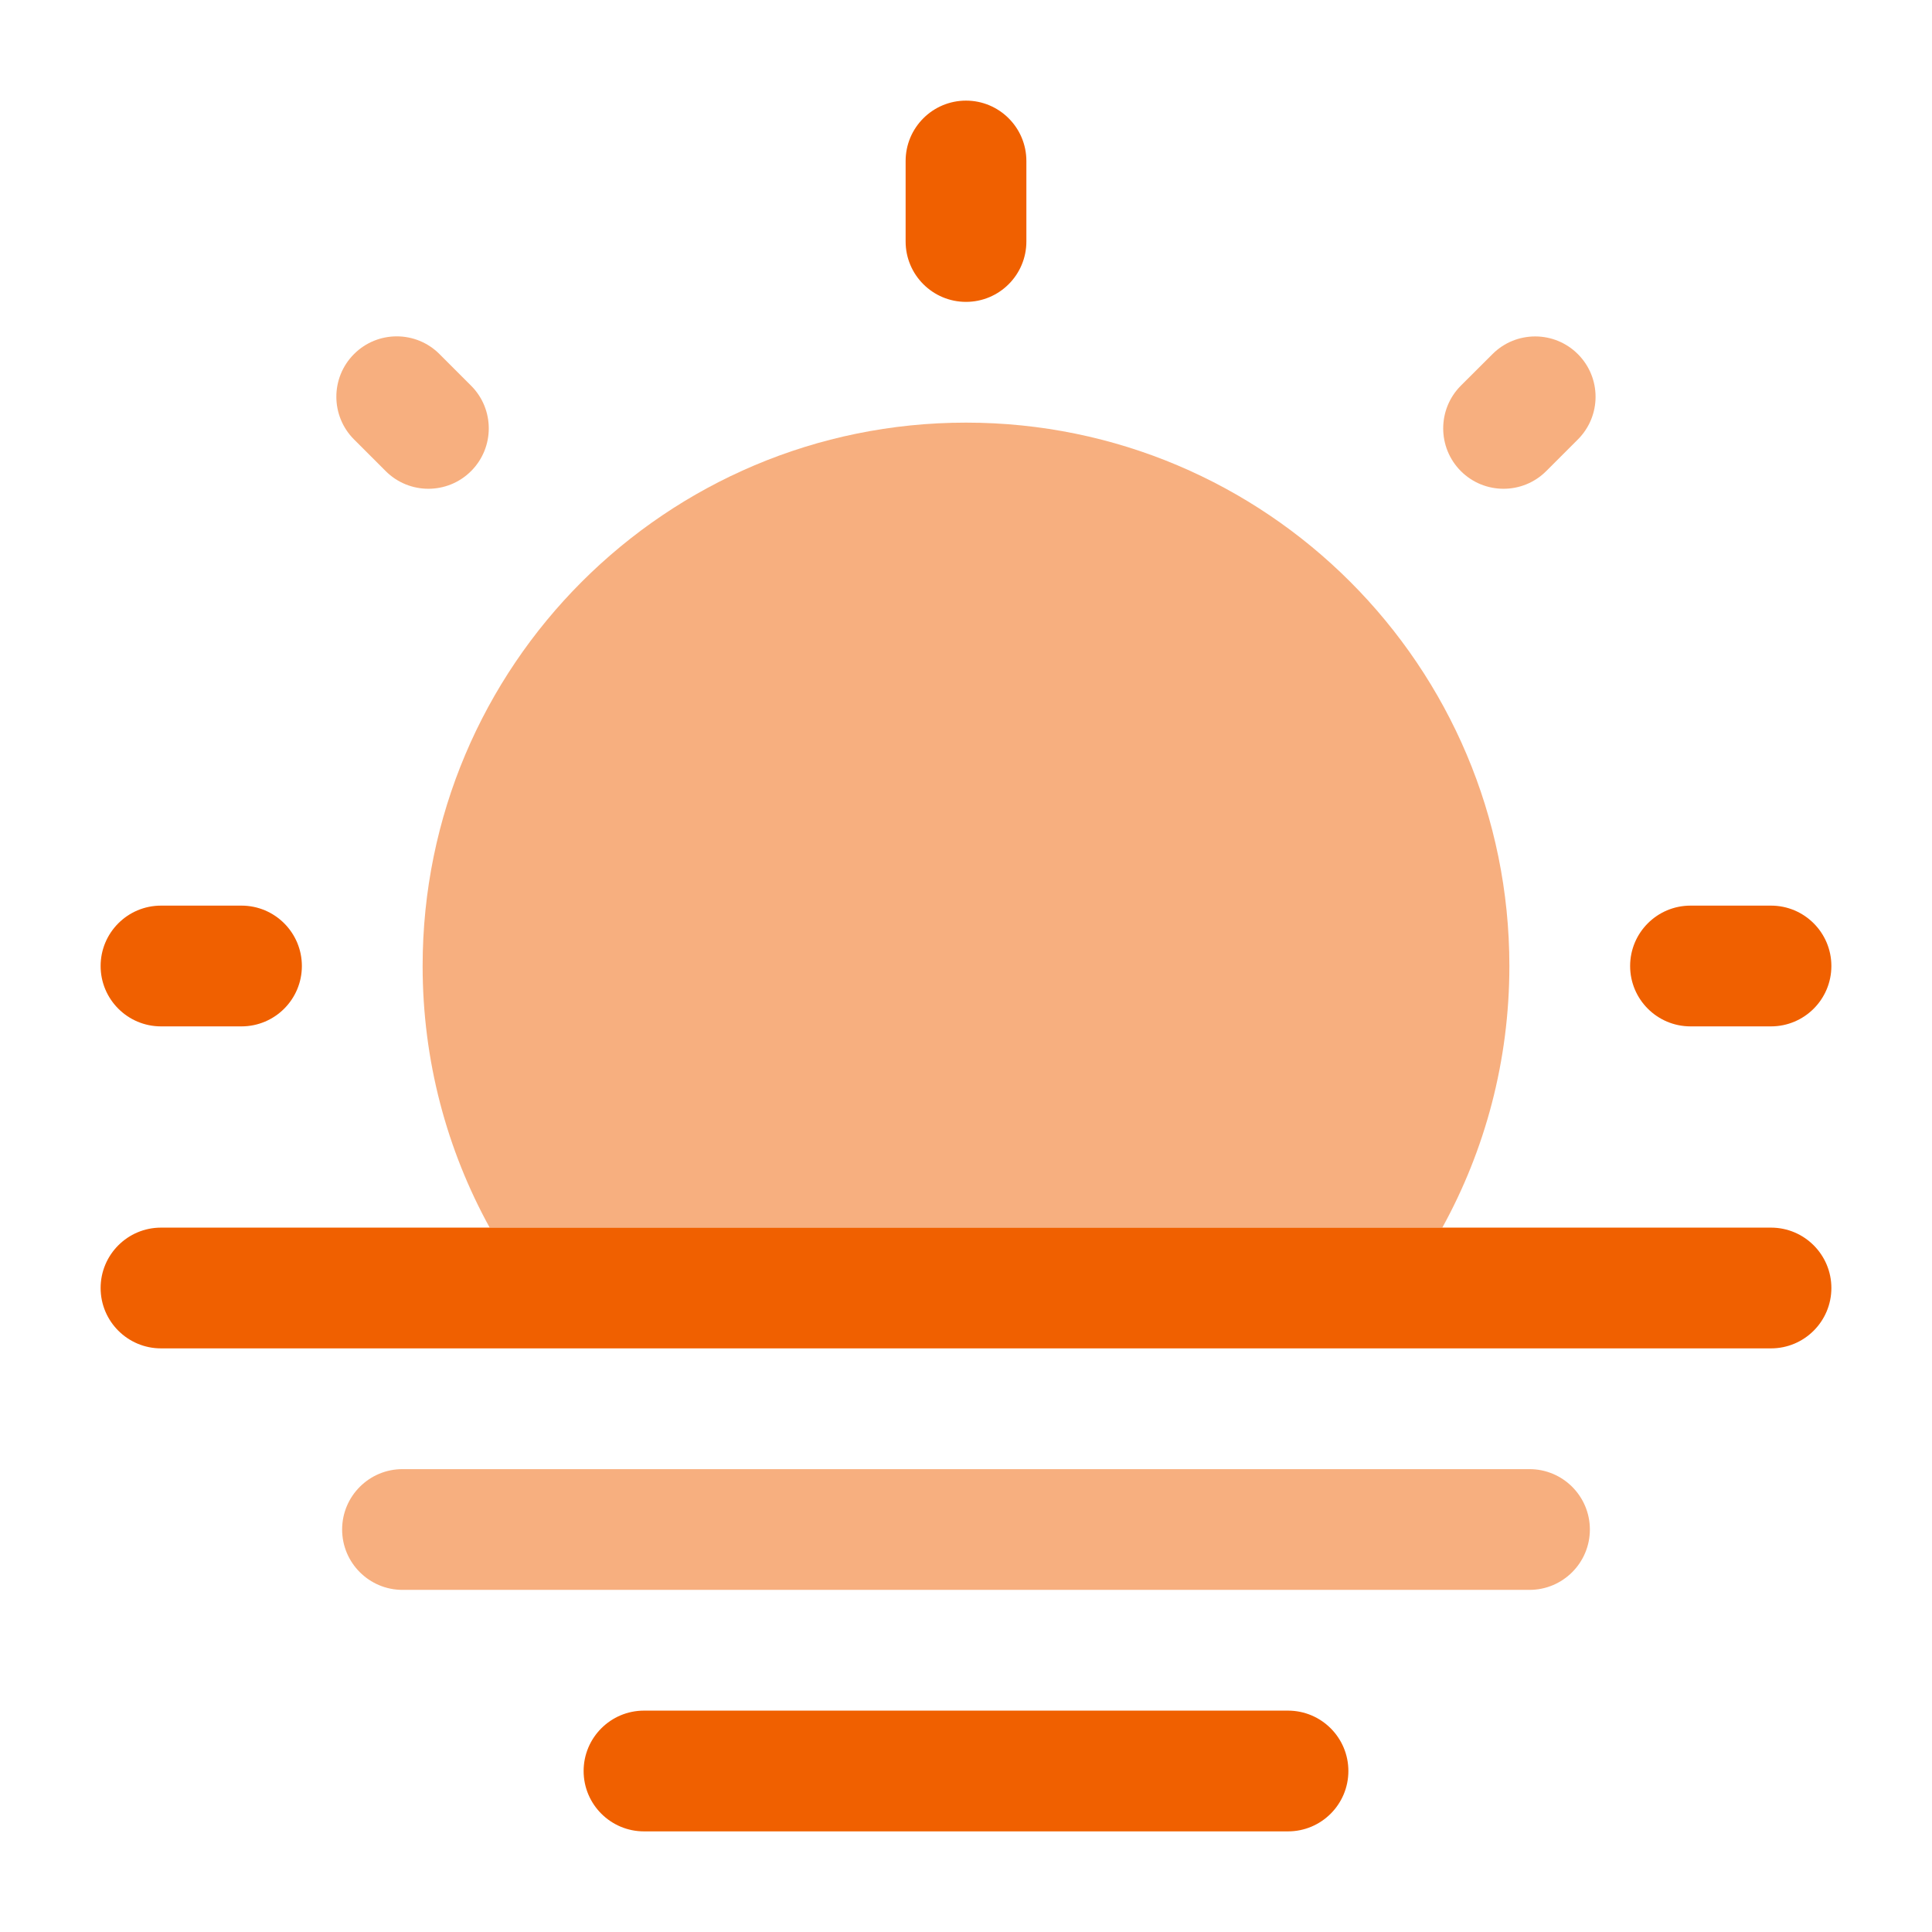
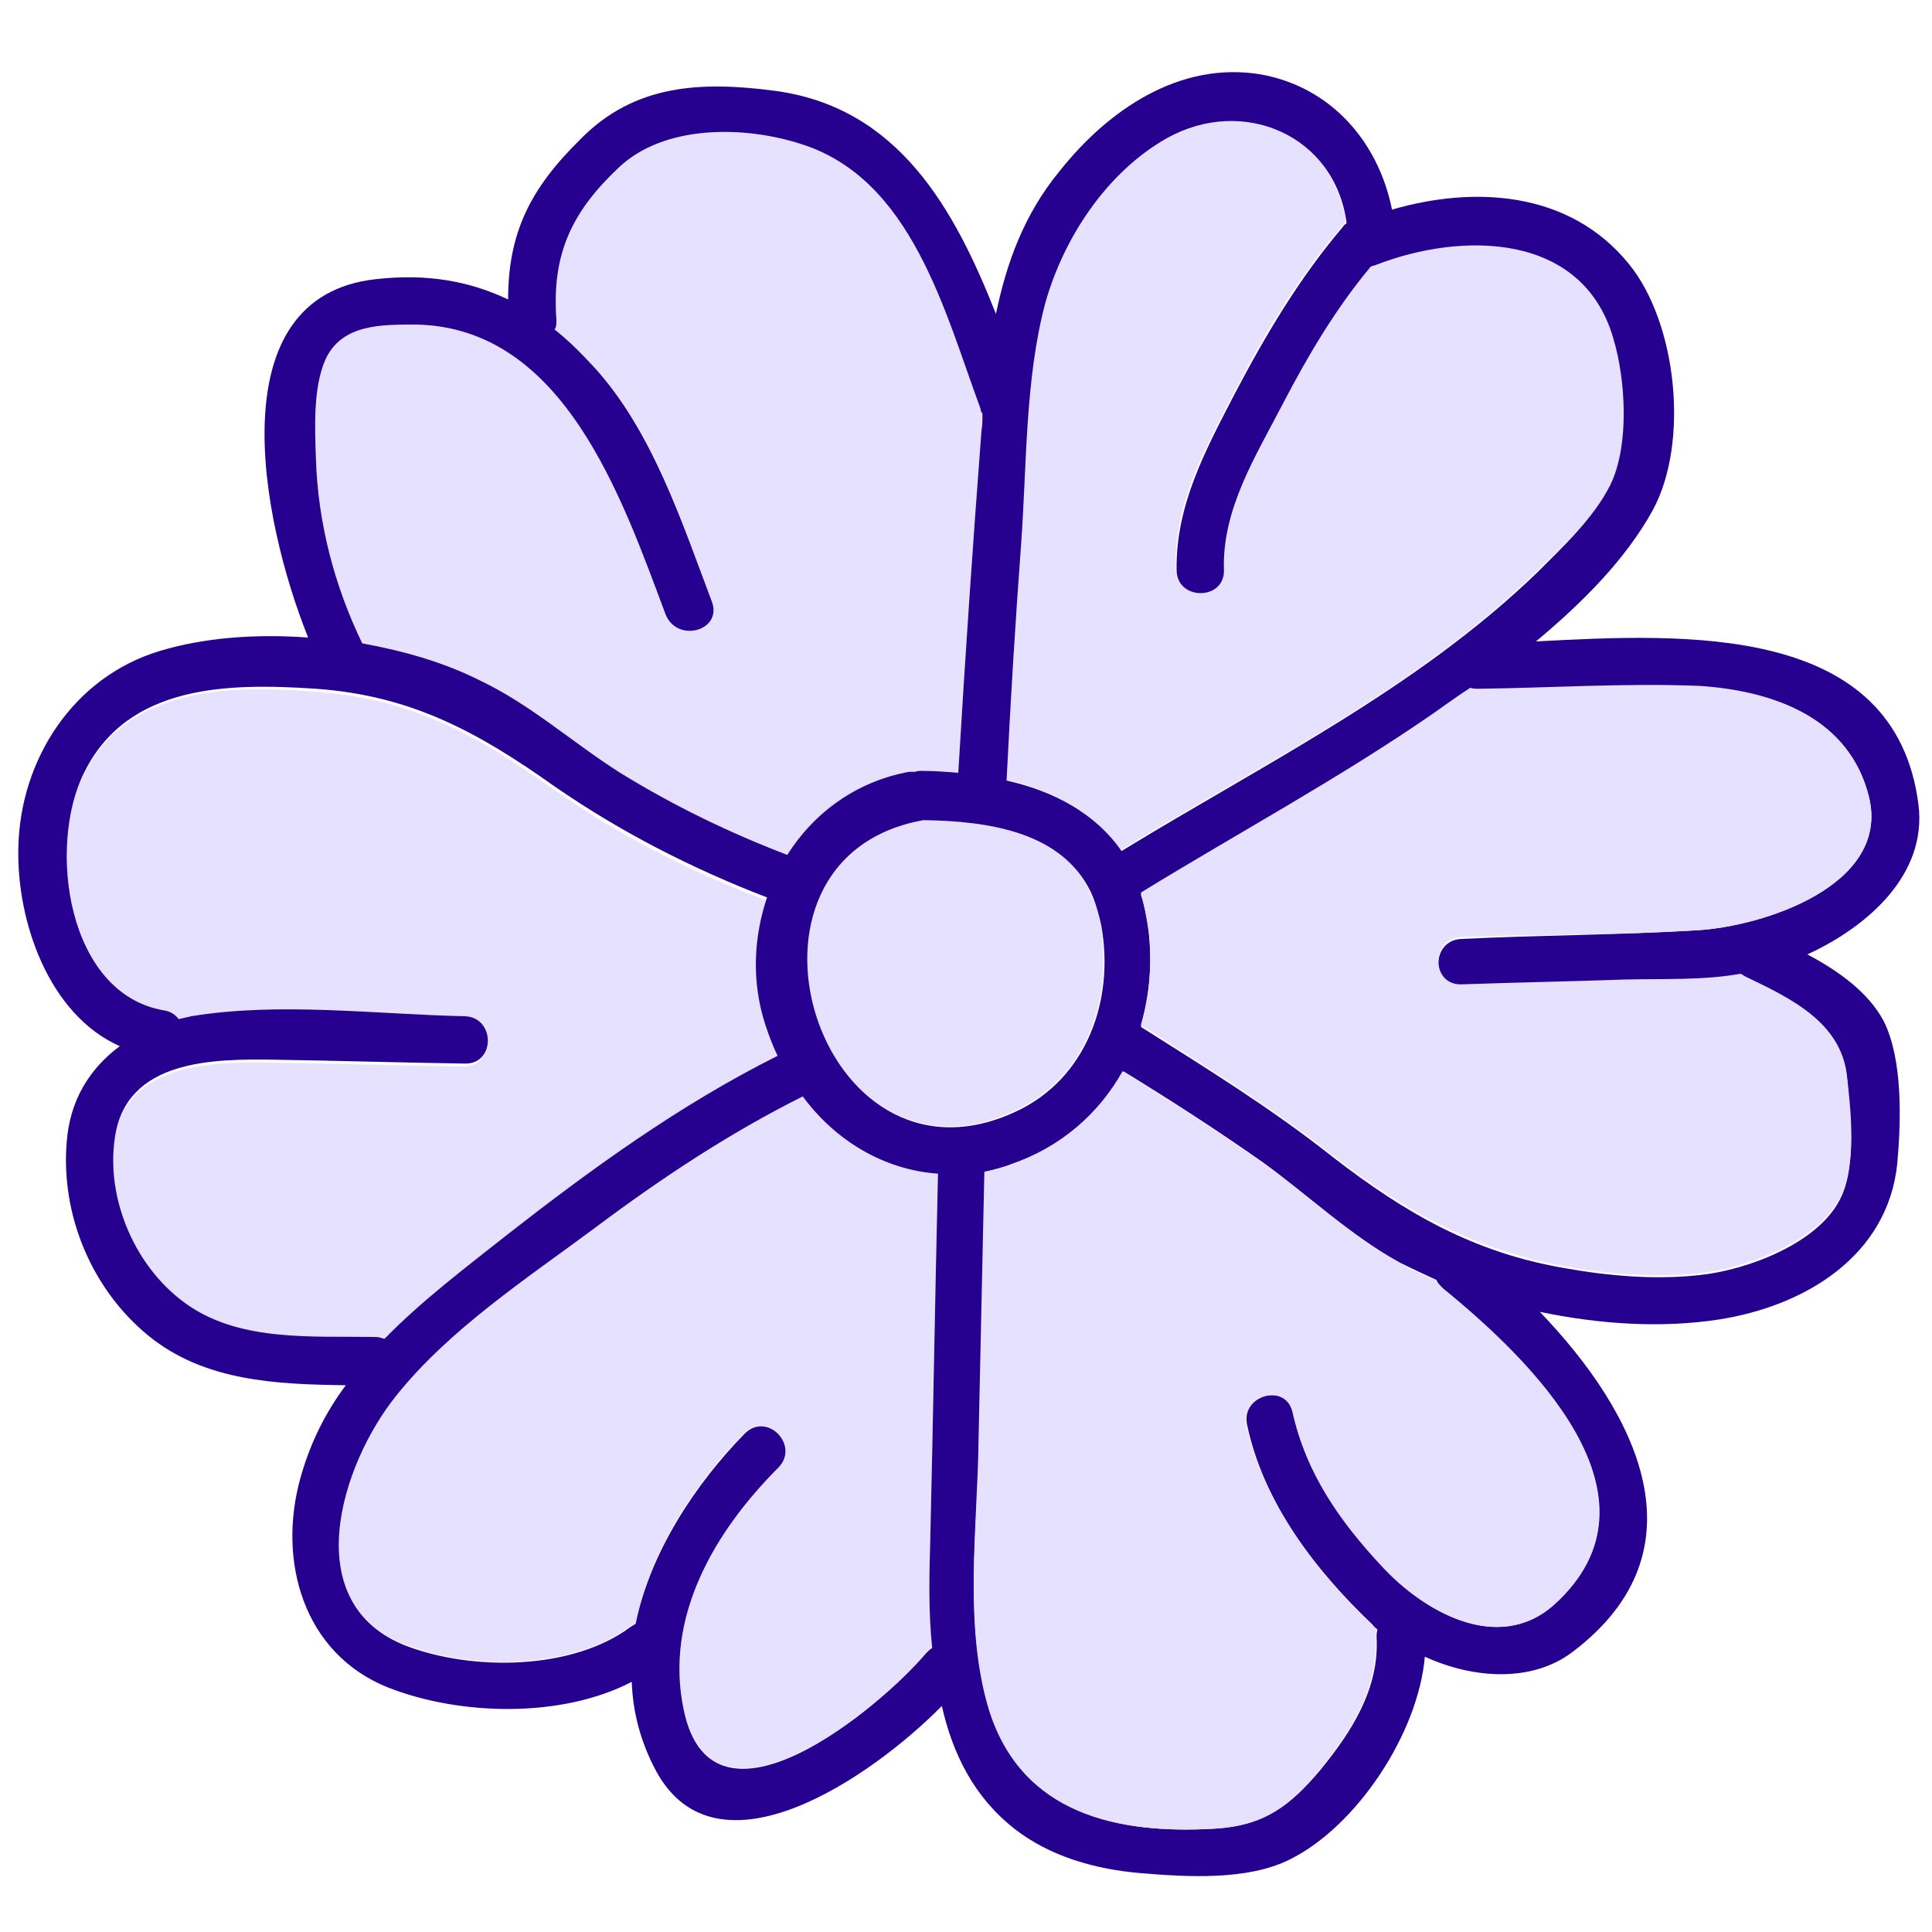
- <svg xmlns="http://www.w3.org/2000/svg" width="64px" height="64px" viewBox="0 0 24.00 24.00" fill="none" stroke="#f58529" stroke-width="0">
+ <svg xmlns="http://www.w3.org/2000/svg" viewBox="0 0 1024 1024" class="icon" version="1.1" fill="#000000">
  <g id="SVGRepo_bgCarrier" stroke-width="0" />
  <g id="SVGRepo_tracerCarrier" stroke-linecap="round" stroke-linejoin="round" />
  <g id="SVGRepo_iconCarrier">
-     <path fill-rule="evenodd" clip-rule="evenodd" d="M7.25 22C7.25 21.586 7.586 21.25 8 21.25H16C16.414 21.25 16.75 21.586 16.75 22C16.75 22.414 16.414 22.75 16 22.75H8C7.586 22.75 7.25 22.414 7.25 22Z" fill="#f06000" />
-     <path fill-rule="evenodd" clip-rule="evenodd" d="M12 1.25C12.414 1.25 12.75 1.586 12.75 2V3C12.75 3.414 12.414 3.75 12 3.75C11.586 3.75 11.25 3.414 11.25 3V2C11.25 1.586 11.586 1.25 12 1.25ZM1.25 12C1.25 11.586 1.586 11.25 2 11.25H3C3.414 11.25 3.75 11.586 3.75 12C3.75 12.414 3.414 12.75 3 12.75H2C1.586 12.75 1.25 12.414 1.25 12ZM20.25 12C20.25 11.586 20.586 11.25 21 11.25H22C22.414 11.25 22.75 11.586 22.75 12C22.75 12.414 22.414 12.75 22 12.75H21C20.586 12.75 20.25 12.414 20.25 12Z" fill="#f06000" />
-     <path fill-rule="evenodd" clip-rule="evenodd" d="M6.083 15.25H2C1.586 15.25 1.25 15.586 1.25 16C1.25 16.414 1.586 16.75 2 16.75H22C22.414 16.75 22.75 16.414 22.75 16C22.75 15.586 22.414 15.25 22 15.25H17.917H6.083Z" fill="#f06000" />
-     <path opacity="0.5" d="M4.25 19C4.25 18.586 4.586 18.25 5 18.25H19C19.414 18.25 19.75 18.586 19.75 19C19.75 19.414 19.414 19.75 19 19.75H5C4.586 19.75 4.25 19.414 4.25 19Z" fill="#f06000" />
-     <g opacity="0.5">
-       <path d="M4.398 4.398C4.691 4.105 5.166 4.105 5.459 4.398L5.852 4.791C6.145 5.084 6.145 5.559 5.852 5.852C5.559 6.145 5.084 6.145 4.791 5.852L4.398 5.459C4.105 5.166 4.105 4.691 4.398 4.398Z" fill="#f06000" />
-       <path d="M19.601 4.399C19.894 4.692 19.894 5.166 19.601 5.459L19.208 5.852C18.915 6.145 18.44 6.145 18.147 5.852C17.855 5.559 17.855 5.084 18.147 4.791L18.54 4.399C18.833 4.106 19.308 4.106 19.601 4.399Z" fill="#f06000" />
-     </g>
-     <path opacity="0.5" d="M5.25 12C5.25 13.178 5.552 14.286 6.083 15.25H17.917C18.448 14.286 18.75 13.178 18.75 12C18.75 8.272 15.728 5.25 12 5.25C8.272 5.25 5.25 8.272 5.25 12Z" fill="#f06000" />
+     <path d="M583.168 489.984c7.168 39.424-7.68 81.408-45.568 98.816-104.448 48.64-160.768-134.656-49.152-155.136 35.84 0.512 73.216 6.656 88.576 37.888 0.512 1.024 1.024 2.56 1.536 3.584 2.56 4.608 4.096 9.728 4.608 14.848zM855.04 179.2c6.656 22.016 9.216 56.832-1.536 77.824-8.704 17.408-25.088 32.256-38.912 45.568C750.592 365.056 669.184 404.48 593.92 450.56c-13.824-19.968-35.84-31.744-60.928-37.376 2.56-41.472 5.12-83.456 7.68-124.928 3.072-41.984 2.048-87.04 12.8-128 9.216-34.816 32.256-69.632 64.512-87.552 39.936-22.528 88.576-2.048 95.232 45.056-1.024 0.512-1.536 1.024-2.048 2.048-23.04 27.136-40.96 56.832-57.344 88.576-15.36 29.696-31.744 58.88-30.72 93.184 0.512 16.384 25.6 16.384 25.088 0-0.512-32.256 16.896-60.416 31.232-88.064 13.312-25.6 28.16-50.176 46.592-72.704 1.024 0 2.048-0.512 3.072-1.024C774.656 122.88 838.656 122.88 855.04 179.2z" fill="#e6e1fe" />
+     <path d="M520.704 219.136c-0.512 3.072-0.512 6.144-0.512 9.216-4.608 60.416-8.704 120.832-12.288 181.248-6.144-0.512-12.288-1.024-18.944-1.024-1.536 0-3.072 0.512-4.096 0.512h-3.072c-28.16 5.12-50.176 22.016-64.512 44.032-31.232-11.264-60.928-25.6-88.576-43.52-25.088-15.872-48.128-36.352-74.752-49.152-17.92-8.704-39.424-15.36-61.952-19.456-14.848-30.72-24.064-64-24.576-98.304-0.512-15.872-1.536-37.376 5.12-52.224 8.704-19.456 30.208-18.944 48.128-18.432 78.336 1.024 109.056 92.16 132.096 153.6 5.632 14.848 30.208 8.704 24.576-6.656-15.872-42.496-31.744-91.648-62.976-124.928-6.656-7.168-13.312-13.824-20.48-19.456 0.512-1.536 1.024-3.584 1.024-5.12-2.56-34.816 8.192-57.344 33.28-80.896 24.064-22.528 66.048-22.016 96.256-12.288 58.88 18.944 76.8 89.088 95.232 140.288 0.512 1.024 0.512 2.048 1.024 2.56zM406.016 543.232c2.048 5.632 4.096 11.264 6.656 16.896-52.224 26.112-99.328 60.416-144.896 96.256-22.528 17.408-45.056 34.816-64.512 54.784-1.536-0.512-3.072-1.024-5.12-1.024-32.768 0-70.144 2.56-98.304-16.384-28.16-18.432-44.544-56.32-39.424-89.6 6.656-40.96 51.712-41.472 84.48-40.96 33.792 0.512 67.584 1.536 100.864 2.048 16.384 0.512 16.384-25.088 0-25.088-47.104-1.024-98.304-7.68-144.896 0-2.048 0.512-4.608 1.024-6.656 1.536-1.536-2.048-4.096-4.096-7.68-4.608-51.712-8.704-61.44-87.04-42.496-125.952 23.04-47.104 76.8-48.128 122.88-44.544 51.2 3.584 86.016 23.04 126.464 51.712 34.816 24.576 73.216 44.032 112.64 58.88-6.144 19.968-7.168 43.52 0 66.048zM497.152 622.08c-1.536 64.512-2.56 129.536-4.096 194.048-0.512 18.432-0.512 37.888 1.024 56.832-1.024 0.512-2.048 1.536-3.072 2.56-24.576 29.696-113.152 102.912-128.512 30.72-10.752-49.664 16.896-95.232 50.176-129.024 11.264-11.776-6.144-29.184-17.92-17.92-26.624 26.624-50.176 62.976-57.856 100.864-1.024 0.512-1.536 1.024-2.56 1.536-30.72 23.04-83.456 23.552-118.784 10.24-58.368-22.016-34.816-96.256-5.632-132.608 28.16-35.328 69.632-62.464 105.472-89.088 34.816-26.112 71.168-50.176 110.08-69.632 17.408 24.064 42.496 39.424 71.68 41.472z" fill="#e6e1fe" />
+     <path d="M1016.832 426.496c4.608 36.864-26.624 64.512-58.88 79.36 16.384 8.704 32.256 19.968 40.448 35.328 10.24 20.48 9.216 53.248 7.168 75.776-5.12 48.64-48.64 75.264-94.72 82.432-30.208 4.608-62.976 2.56-94.72-4.096 50.688 52.736 89.088 125.952 17.408 180.224-21.504 16.384-52.736 14.336-78.336 2.56-3.584 40.96-36.352 90.112-71.68 107.52-22.528 11.264-54.784 9.216-79.36 7.168-23.552-2.048-47.616-8.704-66.56-23.552-21.504-16.896-32.768-39.936-38.4-65.024-37.376 37.888-119.296 94.208-151.552 34.304-8.192-15.36-12.288-31.232-12.8-47.104-37.376 19.456-91.136 17.92-129.024 3.072-45.056-17.92-58.88-67.072-46.592-111.104 5.12-18.432 13.312-34.816 24.064-49.152-36.864-0.512-74.752-2.048-104.448-26.112-30.208-24.576-46.592-64-43.52-102.4 1.536-22.528 12.288-39.424 28.16-51.2C25.6 537.6 8.704 487.936 9.728 449.024c1.024-46.592 29.184-90.112 74.752-103.936 23.552-7.168 51.2-9.216 78.848-7.168-25.088-62.464-48.128-180.736 35.84-189.952 27.136-3.072 49.664 1.024 70.144 10.752 0-35.328 11.776-58.88 38.4-84.992 28.672-29.184 64-30.72 102.912-25.6 65.536 8.704 95.232 62.464 117.248 118.272 5.632-27.136 14.848-52.736 33.792-75.776 25.6-32.256 63.488-58.368 106.496-51.2 37.376 6.656 62.464 35.84 69.632 71.68 44.032-12.8 94.208-9.728 125.44 28.672 25.6 31.232 32.256 94.72 12.8 130.56-14.336 26.112-37.376 49.152-61.952 69.632 78.336-4.096 190.464-10.24 202.752 86.528z m-117.248 66.56c34.816-2.048 101.888-23.552 91.136-70.144-10.24-42.496-50.688-56.832-90.112-58.368-38.912-1.536-77.824 1.024-116.736 1.536-1.536 0-3.072-0.512-4.608-0.512l-19.968 13.824c-49.664 34.304-103.424 62.976-154.624 94.72 2.048 6.144 3.072 12.288 4.096 19.456 2.048 17.408 0.512 34.816-4.096 50.688 34.816 22.016 69.632 43.52 101.888 69.12 38.4 29.696 74.752 50.688 123.392 58.88 23.04 4.096 47.616 6.144 70.656 3.584 25.088-2.56 64-16.896 75.264-41.472 8.192-17.408 4.608-44.544 3.072-62.976-3.072-28.672-30.208-41.472-53.76-52.736-1.024-0.512-2.048-1.024-2.56-1.536-20.48 3.072-41.472 2.56-61.44 3.072-28.672 1.024-57.856 1.536-86.528 2.56-16.384 0.512-16.384-24.576 0-25.088 41.472-2.048 83.456-2.048 124.928-4.608z m-46.08-236.032c10.24-20.992 8.192-55.808 1.536-77.824-16.384-56.32-80.384-56.32-125.44-38.912-1.024 0.512-2.048 0.512-3.072 1.024-18.432 22.016-33.28 47.104-46.592 72.704-14.336 27.648-32.256 55.808-31.232 88.064 0.512 16.384-25.088 16.384-25.088 0-0.512-34.304 15.36-63.488 30.72-93.184 16.384-31.232 34.304-61.44 57.344-88.576 0.512-1.024 1.536-1.536 2.048-2.048-6.144-46.592-54.784-67.584-95.232-45.056-31.744 17.92-54.784 52.736-64.512 87.552-10.752 40.448-9.728 86.016-12.8 128-3.072 41.472-5.632 83.456-7.68 124.928 25.088 5.632 47.104 17.408 60.928 37.376 75.264-46.08 156.672-86.016 220.672-147.968 13.312-13.312 29.696-28.672 38.4-46.08z m-29.696 593.408c62.464-56.832-12.8-129.536-58.88-167.424-1.536-1.536-3.072-3.072-3.584-4.608-6.656-3.072-13.312-6.144-19.456-9.216-26.112-14.336-48.64-35.84-72.704-53.248-24.064-16.896-48.64-32.768-73.728-48.128-12.288 22.528-32.256 39.936-58.88 49.152-4.608 1.536-9.728 3.072-14.336 4.096l-3.072 141.824c-1.024 46.08-8.704 98.816 5.632 143.872 16.896 54.784 67.584 65.536 119.296 62.464 26.112-1.536 39.936-12.288 55.808-31.232 16.384-19.968 31.232-43.008 29.696-70.144 0-1.536 0-2.56 0.512-4.096-1.024-1.024-2.048-1.536-2.56-2.56-30.208-28.672-57.856-64.512-66.56-105.984-3.584-15.872 20.992-22.528 24.576-6.656 6.656 32.256 25.088 57.856 47.104 81.408 21.504 24.064 61.44 47.104 91.136 20.48z m-285.696-261.12c37.888-17.408 52.736-59.392 45.568-98.816-1.024-5.12-2.56-10.24-4.096-14.336-0.512-1.024-1.024-2.56-1.536-3.584-15.36-31.232-52.736-37.376-88.576-37.888-112.128 19.968-56.32 203.264 48.64 154.624z m-17.92-360.96c0.512-3.072 0.512-6.144 0.512-9.216-0.512-0.512-1.024-1.536-1.024-2.56-18.944-51.2-36.352-121.856-95.232-140.288-30.208-9.728-72.192-10.24-96.256 12.288-25.088 23.552-35.84 46.08-33.28 80.896 0 2.048 0 4.096-1.024 5.12 7.168 5.632 13.824 12.288 20.48 19.456 31.232 33.792 47.104 82.944 62.976 124.928 5.632 15.36-18.432 22.016-24.576 6.656-23.04-61.44-53.76-152.064-132.096-153.6-17.92 0-39.424-0.512-48.128 18.432-6.656 14.848-5.632 36.352-5.12 52.224 1.024 34.304 9.728 67.584 24.576 98.304 22.528 4.096 43.52 10.24 61.952 19.456 27.136 12.8 49.664 33.28 74.752 49.152 28.16 17.408 57.856 31.744 88.576 43.52 13.824-22.016 36.352-38.912 64.512-44.032h3.072c1.536-0.512 2.56-0.512 4.096-0.512 6.144 0 12.8 0.512 18.944 1.024 3.584-60.416 7.68-120.832 12.288-181.248z m-27.136 587.776c1.536-64.512 2.56-129.536 4.096-194.048-28.672-2.048-54.272-17.408-71.68-40.96-38.912 19.456-75.264 43.52-110.08 69.632-35.84 26.624-77.312 53.76-105.472 89.088-29.184 36.352-52.736 110.08 5.632 132.608 35.328 13.312 88.064 12.8 118.784-10.24 1.024-0.512 1.536-1.024 2.56-1.536 7.68-37.888 31.744-74.24 57.856-100.864 11.776-11.776 29.184 6.144 17.92 17.92-33.792 33.792-60.928 79.36-50.176 129.024 15.36 72.192 103.936-1.536 128.512-30.72 1.024-1.024 2.048-2.048 3.072-2.56-2.048-19.456-1.536-38.912-1.024-57.344z m-80.896-256.512c-2.56-5.12-4.608-10.752-6.656-16.896-7.168-22.528-6.144-45.568 1.024-67.072-39.936-15.36-77.824-34.816-112.64-58.88-40.448-28.672-75.776-48.128-126.464-51.712-46.08-3.072-99.84-2.56-122.88 44.544-19.456 38.912-9.216 117.248 42.496 125.952 3.584 0.512 6.144 2.56 7.68 4.608 2.048-0.512 4.608-1.024 6.656-1.536 46.592-7.68 97.792-1.024 144.896 0 16.384 0.512 16.384 25.6 0 25.088-33.792-0.512-67.584-1.536-100.864-2.048-32.768-0.512-78.336 0-84.48 40.96-5.12 33.28 11.264 70.656 39.424 89.6 28.16 18.944 65.536 15.872 98.304 16.384 2.048 0 3.584 0.512 5.12 1.024 19.456-19.968 42.496-37.376 64.512-54.784 44.544-34.816 91.648-69.12 143.872-95.232z" fill="#26008f" />
+     <path d="M990.72 422.912c10.752 46.592-56.32 68.096-91.136 70.144-41.472 2.56-82.944 2.048-124.928 3.584-16.384 0.512-16.384 25.6 0 25.088 28.672-1.024 57.856-1.536 86.528-2.56 20.48-0.512 41.472 0.512 61.44-3.072 1.024 0.512 1.536 1.024 2.56 1.536 23.552 11.264 50.688 24.064 53.76 52.736 2.048 18.432 5.12 45.568-3.072 62.976-11.264 24.576-50.688 38.912-75.264 41.472-23.04 2.56-47.616 0.512-70.656-3.584-48.64-8.704-84.992-29.184-123.392-58.88-32.256-25.088-67.072-47.104-101.888-69.12 4.608-15.872 6.144-33.28 4.096-50.688-1.024-7.168-2.56-13.312-4.096-19.456 51.712-31.744 104.96-60.416 154.624-94.72 6.656-4.608 12.8-9.216 19.968-13.824 1.536 0.512 3.072 0.512 4.608 0.512 38.912-0.512 77.824-3.072 116.736-1.536 39.424 2.56 79.872 16.896 90.112 59.392zM764.928 683.008c46.08 37.376 121.856 110.592 58.88 167.424-29.696 26.624-69.632 3.584-91.648-20.48-22.016-23.552-39.936-49.152-47.104-81.408-3.584-15.872-27.648-9.216-24.576 6.656 9.216 41.472 36.352 77.312 66.56 105.984 1.024 1.024 2.048 1.536 2.56 2.56-0.512 1.024-0.512 2.56-0.512 4.096 1.536 27.136-13.312 50.176-29.696 70.144-15.872 19.456-29.696 29.696-55.808 31.232-51.2 3.072-101.888-7.68-119.296-62.464-13.824-45.056-6.144-97.792-5.632-143.872 1.024-47.616 2.048-94.72 3.072-141.824 4.608-1.024 9.728-2.048 14.336-4.096 26.624-9.216 46.592-27.136 58.88-49.152 24.576 15.36 49.664 31.232 73.728 48.128 24.576 17.408 46.592 38.912 72.704 53.248 6.144 3.584 12.8 6.656 19.456 9.216 1.024 1.536 2.048 3.072 4.096 4.608z" fill="#e6e1fe" />
  </g>
</svg>
